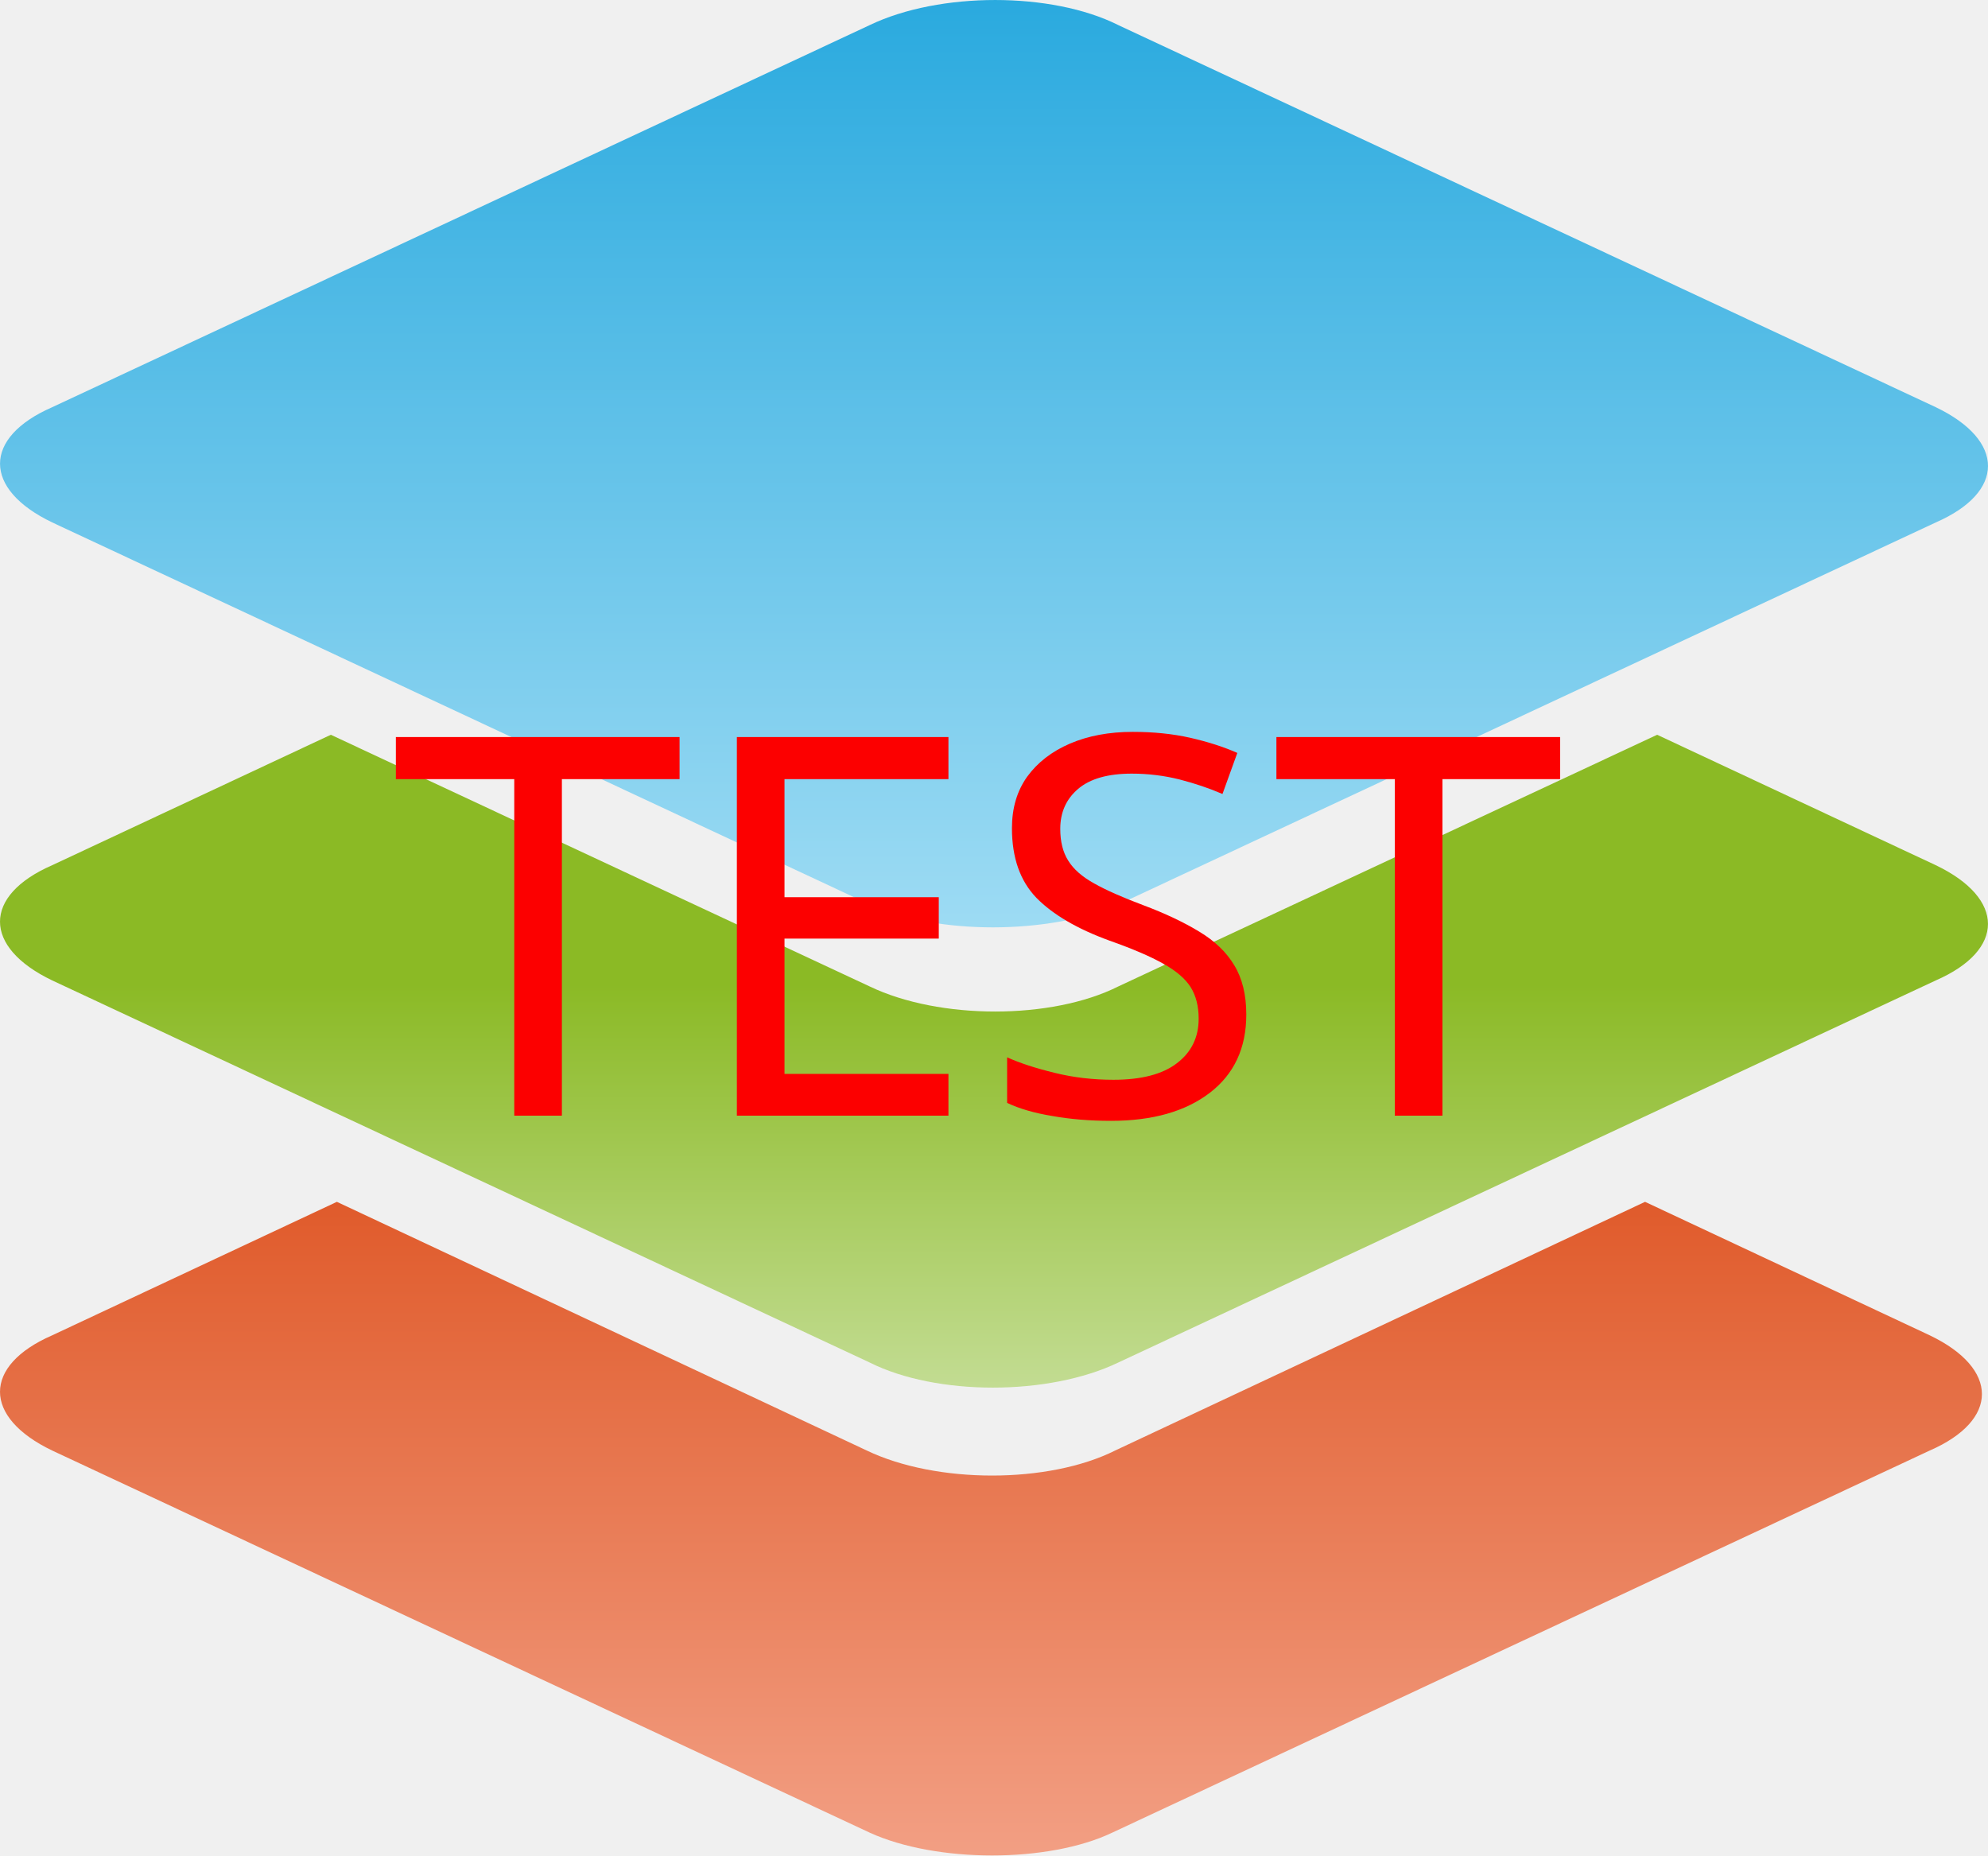
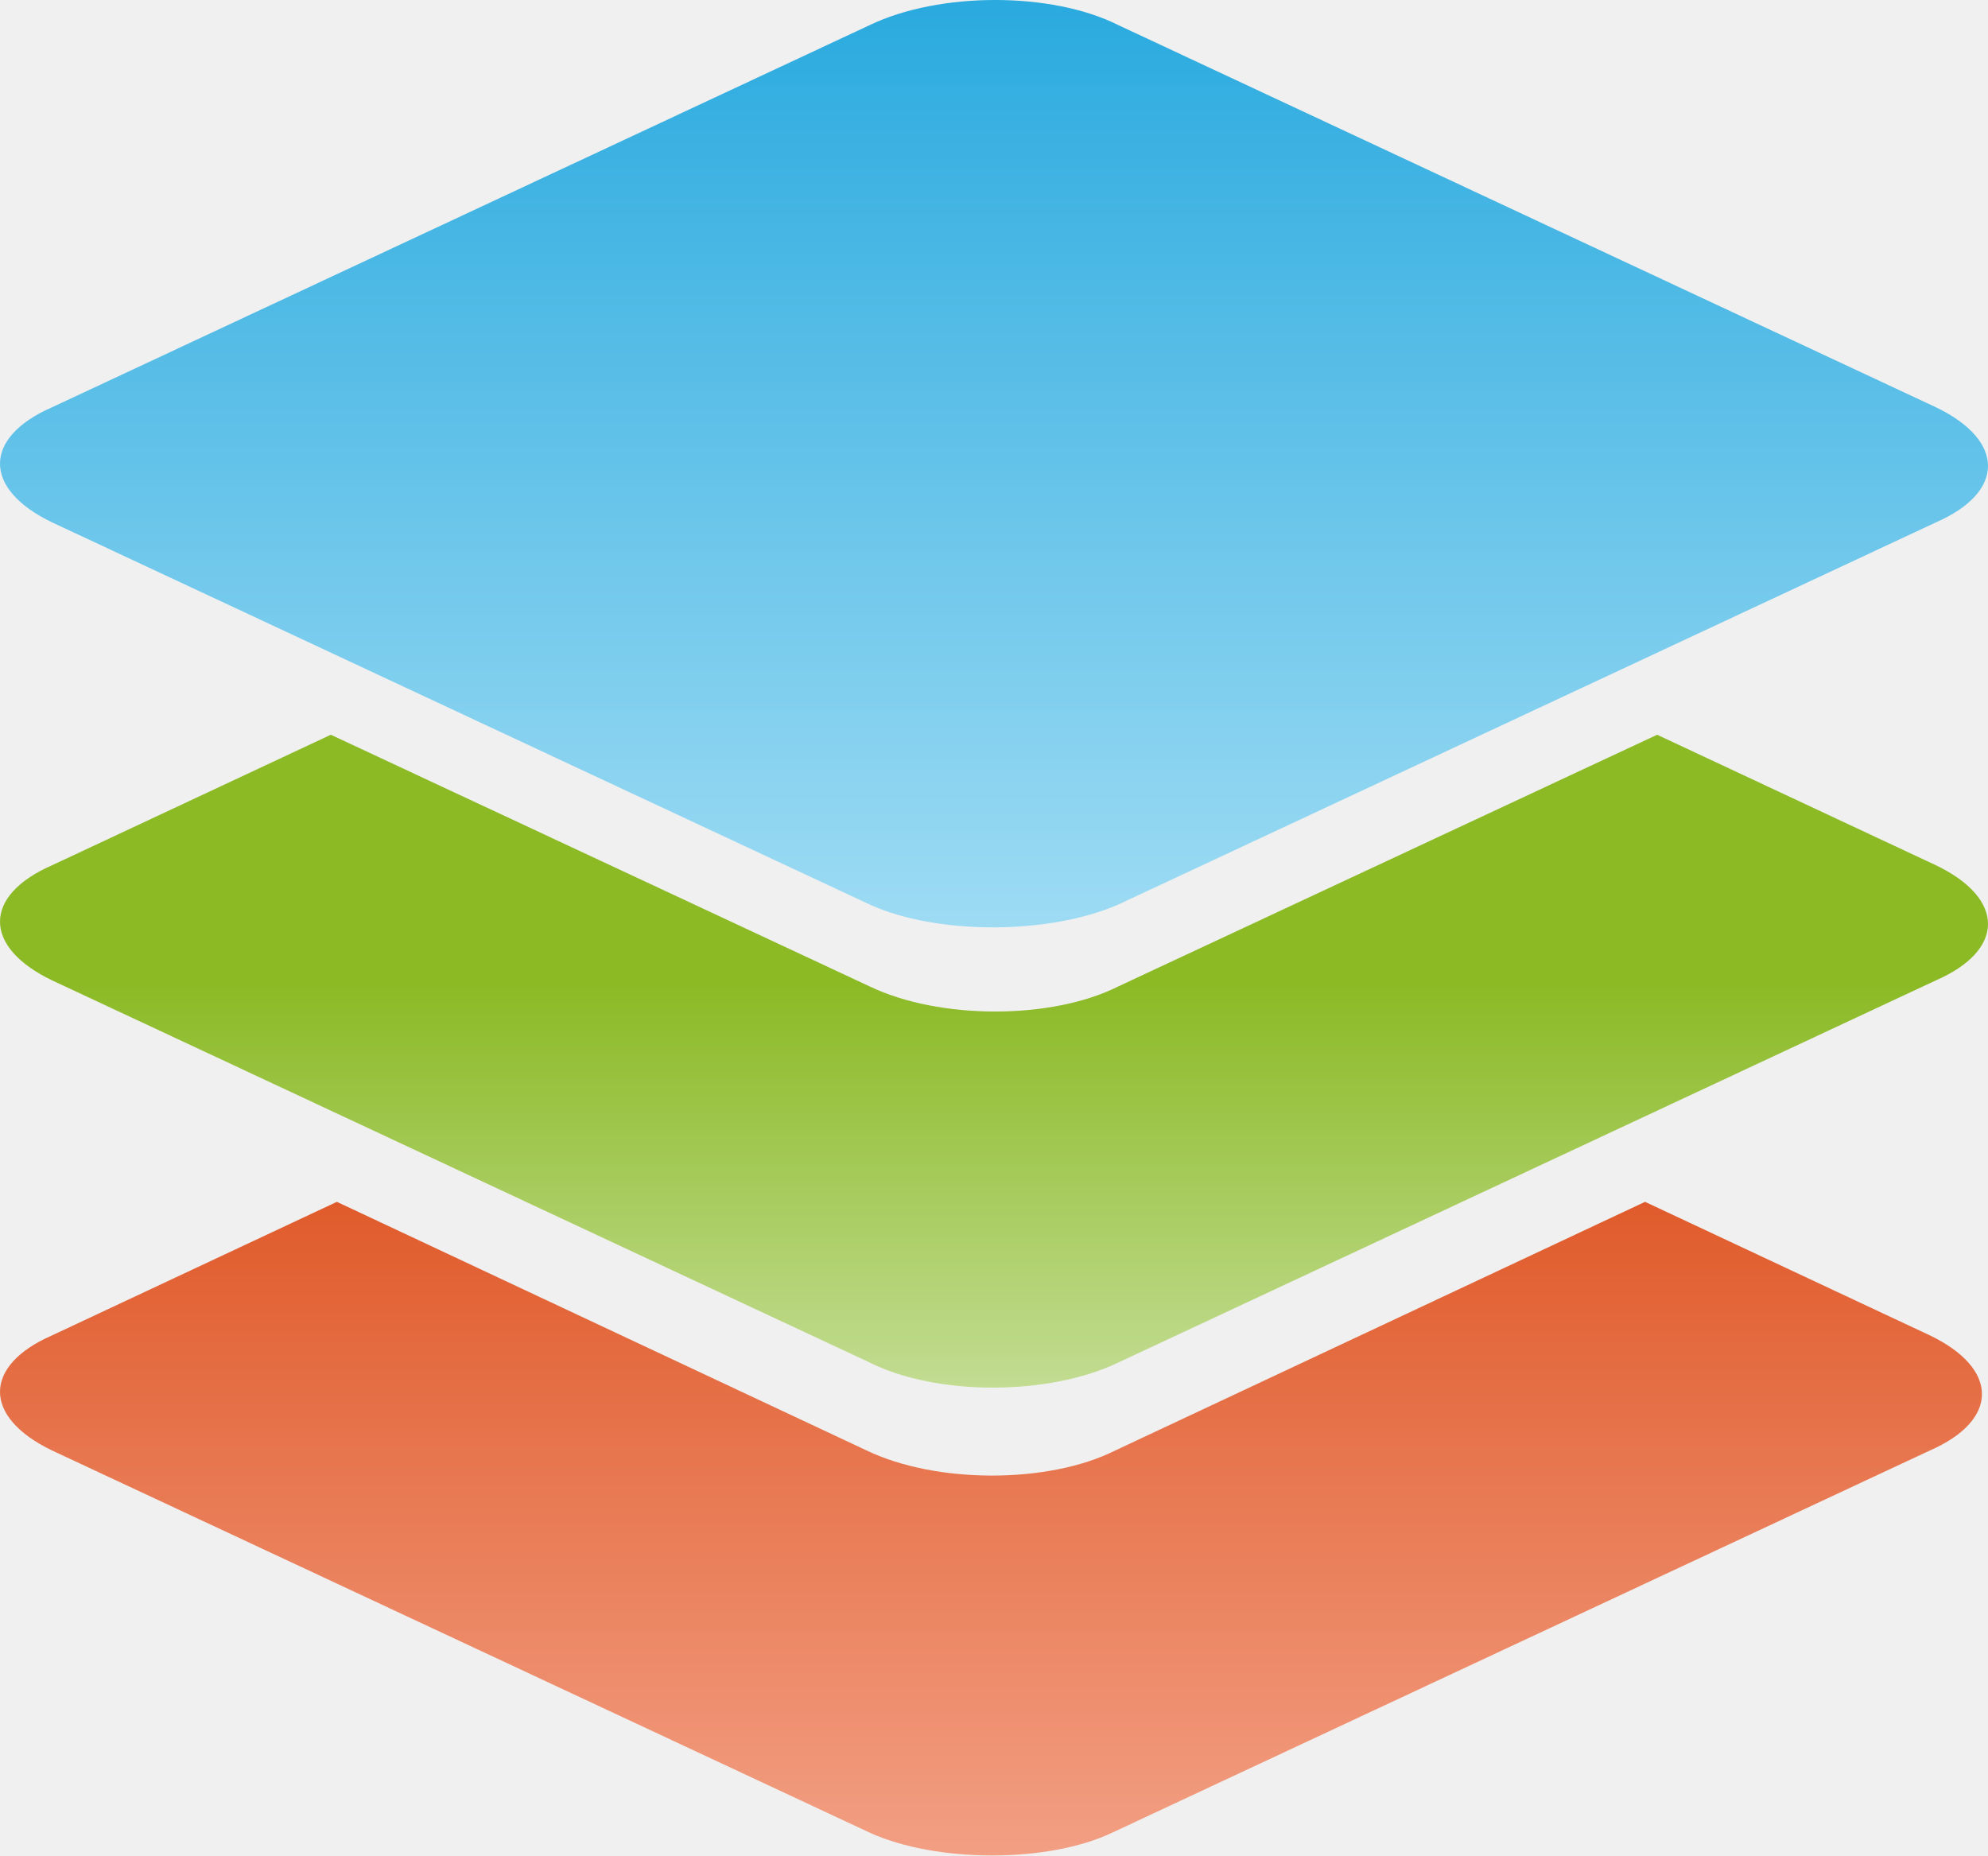
- <svg xmlns="http://www.w3.org/2000/svg" width="90" height="84" fill="none">
+ <svg xmlns="http://www.w3.org/2000/svg" width="90" height="84" viewBox="0 0 90 84" fill="none">
+   <g clip-path="url(#clip0)">
+     <path fill-rule="evenodd" clip-rule="evenodd" d="M39.379 82.97L2.365 65.669C-0.788 64.159 -0.788 61.824 2.365 60.451L15.251 54.409L39.242 65.669C42.395 67.179 47.467 67.179 50.483 65.669L74.474 54.409L87.361 60.451C90.514 61.962 90.514 64.296 87.361 65.669L50.346 82.97C47.467 84.343 42.395 84.343 39.379 82.97Z" fill="url(#paint0_linear)" />
+     <path fill-rule="evenodd" clip-rule="evenodd" d="M39.379 61.687L2.365 44.386C-0.788 42.875 -0.788 40.541 2.365 39.168L14.977 33.263L39.379 44.66C42.532 46.171 47.605 46.171 50.62 44.66L75.022 33.263L87.635 39.168C90.788 40.678 90.788 43.013 87.635 44.386L50.62 61.687C47.467 63.197 42.395 63.197 39.379 61.687Z" fill="url(#paint1_linear)" />
+     <path fill-rule="evenodd" clip-rule="evenodd" d="M39.38 40.953L2.365 23.652C-0.788 22.141 -0.788 19.807 2.365 18.434L39.38 1.133C42.533 -0.378 47.605 -0.378 50.621 1.133L87.635 18.434C90.788 19.944 90.788 22.279 87.635 23.652L50.621 40.953C47.468 42.326 42.396 42.326 39.38 40.953Z" fill="url(#paint2_linear)" />
+   </g>
  <defs>
+     <linearGradient id="paint0_linear" x1="44.968" y1="99.37" x2="44.968" y2="36.205" gradientUnits="userSpaceOnUse">
+       <stop stop-color="#FCC2B1" />
+       <stop offset="0.885" stop-color="#D9420B" />
+     </linearGradient>
+     <linearGradient id="paint1_linear" x1="44.968" y1="72.021" x2="44.968" y2="30.479" gradientUnits="userSpaceOnUse">
+       <stop stop-color="#DEEDC9" />
+       <stop offset="0.661" stop-color="#8BBA25" />
+     </linearGradient>
+     <linearGradient id="paint2_linear" x1="44.968" y1="55.2" x2="44.968" y2="-1.329" gradientUnits="userSpaceOnUse">
+       <stop stop-color="#C2EBFA" />
+       <stop offset="1" stop-color="#26A8DE" />
+     </linearGradient>
    <clipPath id="clip0">
-       <rect id="svg_1" fill="white" height="84" width="90" />
+       <rect width="90" height="84" fill="white" />
    </clipPath>
-     <linearGradient y2="-0.615" x2="0.501" y1="1.519" x1="0.501" id="paint0_linear">
-       <stop stop-color="#FCC2B1" />
-       <stop stop-color="#D9420B" offset="0.885" />
-     </linearGradient>
-     <linearGradient y2="-0.094" x2="0.5" y1="1.311" x1="0.5" id="paint1_linear">
-       <stop stop-color="#DEEDC9" />
-       <stop stop-color="#8BBA25" offset="0.661" />
-     </linearGradient>
-     <linearGradient y2="-0.032" x2="0.5" y1="1.315" x1="0.5" id="paint2_linear">
-       <stop stop-color="#C2EBFA" />
-       <stop stop-color="#26A8DE" offset="1" />
-     </linearGradient>
  </defs>
-   <g>
-     <g id="svg_2" clip-path="url(#clip0)">
-       <path id="svg_3" fill="url(#paint0_linear)" d="m39.379,82.97l-37.014,-17.301c-3.153,-1.51 -3.153,-3.845 0,-5.218l12.886,-6.042l23.991,11.259c3.153,1.51 8.225,1.51 11.241,0l23.991,-11.259l12.886,6.042c3.153,1.51 3.153,3.845 0,5.218l-37.014,17.301c-2.879,1.373 -7.951,1.373 -10.967,0z" clip-rule="evenodd" fill-rule="evenodd" />
-       <path id="svg_4" fill="url(#paint1_linear)" d="m39.379,61.687l-37.014,-17.301c-3.153,-1.51 -3.153,-3.845 0,-5.218l12.612,-5.904l24.402,11.397c3.153,1.51 8.225,1.51 11.241,0l24.402,-11.397l12.612,5.904c3.153,1.51 3.153,3.845 0,5.218l-37.014,17.301c-3.153,1.51 -8.225,1.51 -11.241,0z" clip-rule="evenodd" fill-rule="evenodd" />
-       <path id="svg_5" fill="url(#paint2_linear)" d="m39.38,40.953l-37.014,-17.301c-3.153,-1.51 -3.153,-3.845 0,-5.218l37.014,-17.301c3.153,-1.51 8.225,-1.51 11.241,0l37.014,17.301c3.153,1.51 3.153,3.845 0,5.218l-37.014,17.301c-3.153,1.373 -8.225,1.373 -11.241,0z" clip-rule="evenodd" fill-rule="evenodd" />
-     </g>
-     <text style="cursor: move;" xml:space="preserve" text-anchor="start" font-family="Noto Sans JP" font-size="24" id="svg_6" y="50.507" x="17.687" stroke-width="0" stroke="#000" fill="#fc0000">TEST</text>
-   </g>
</svg>
